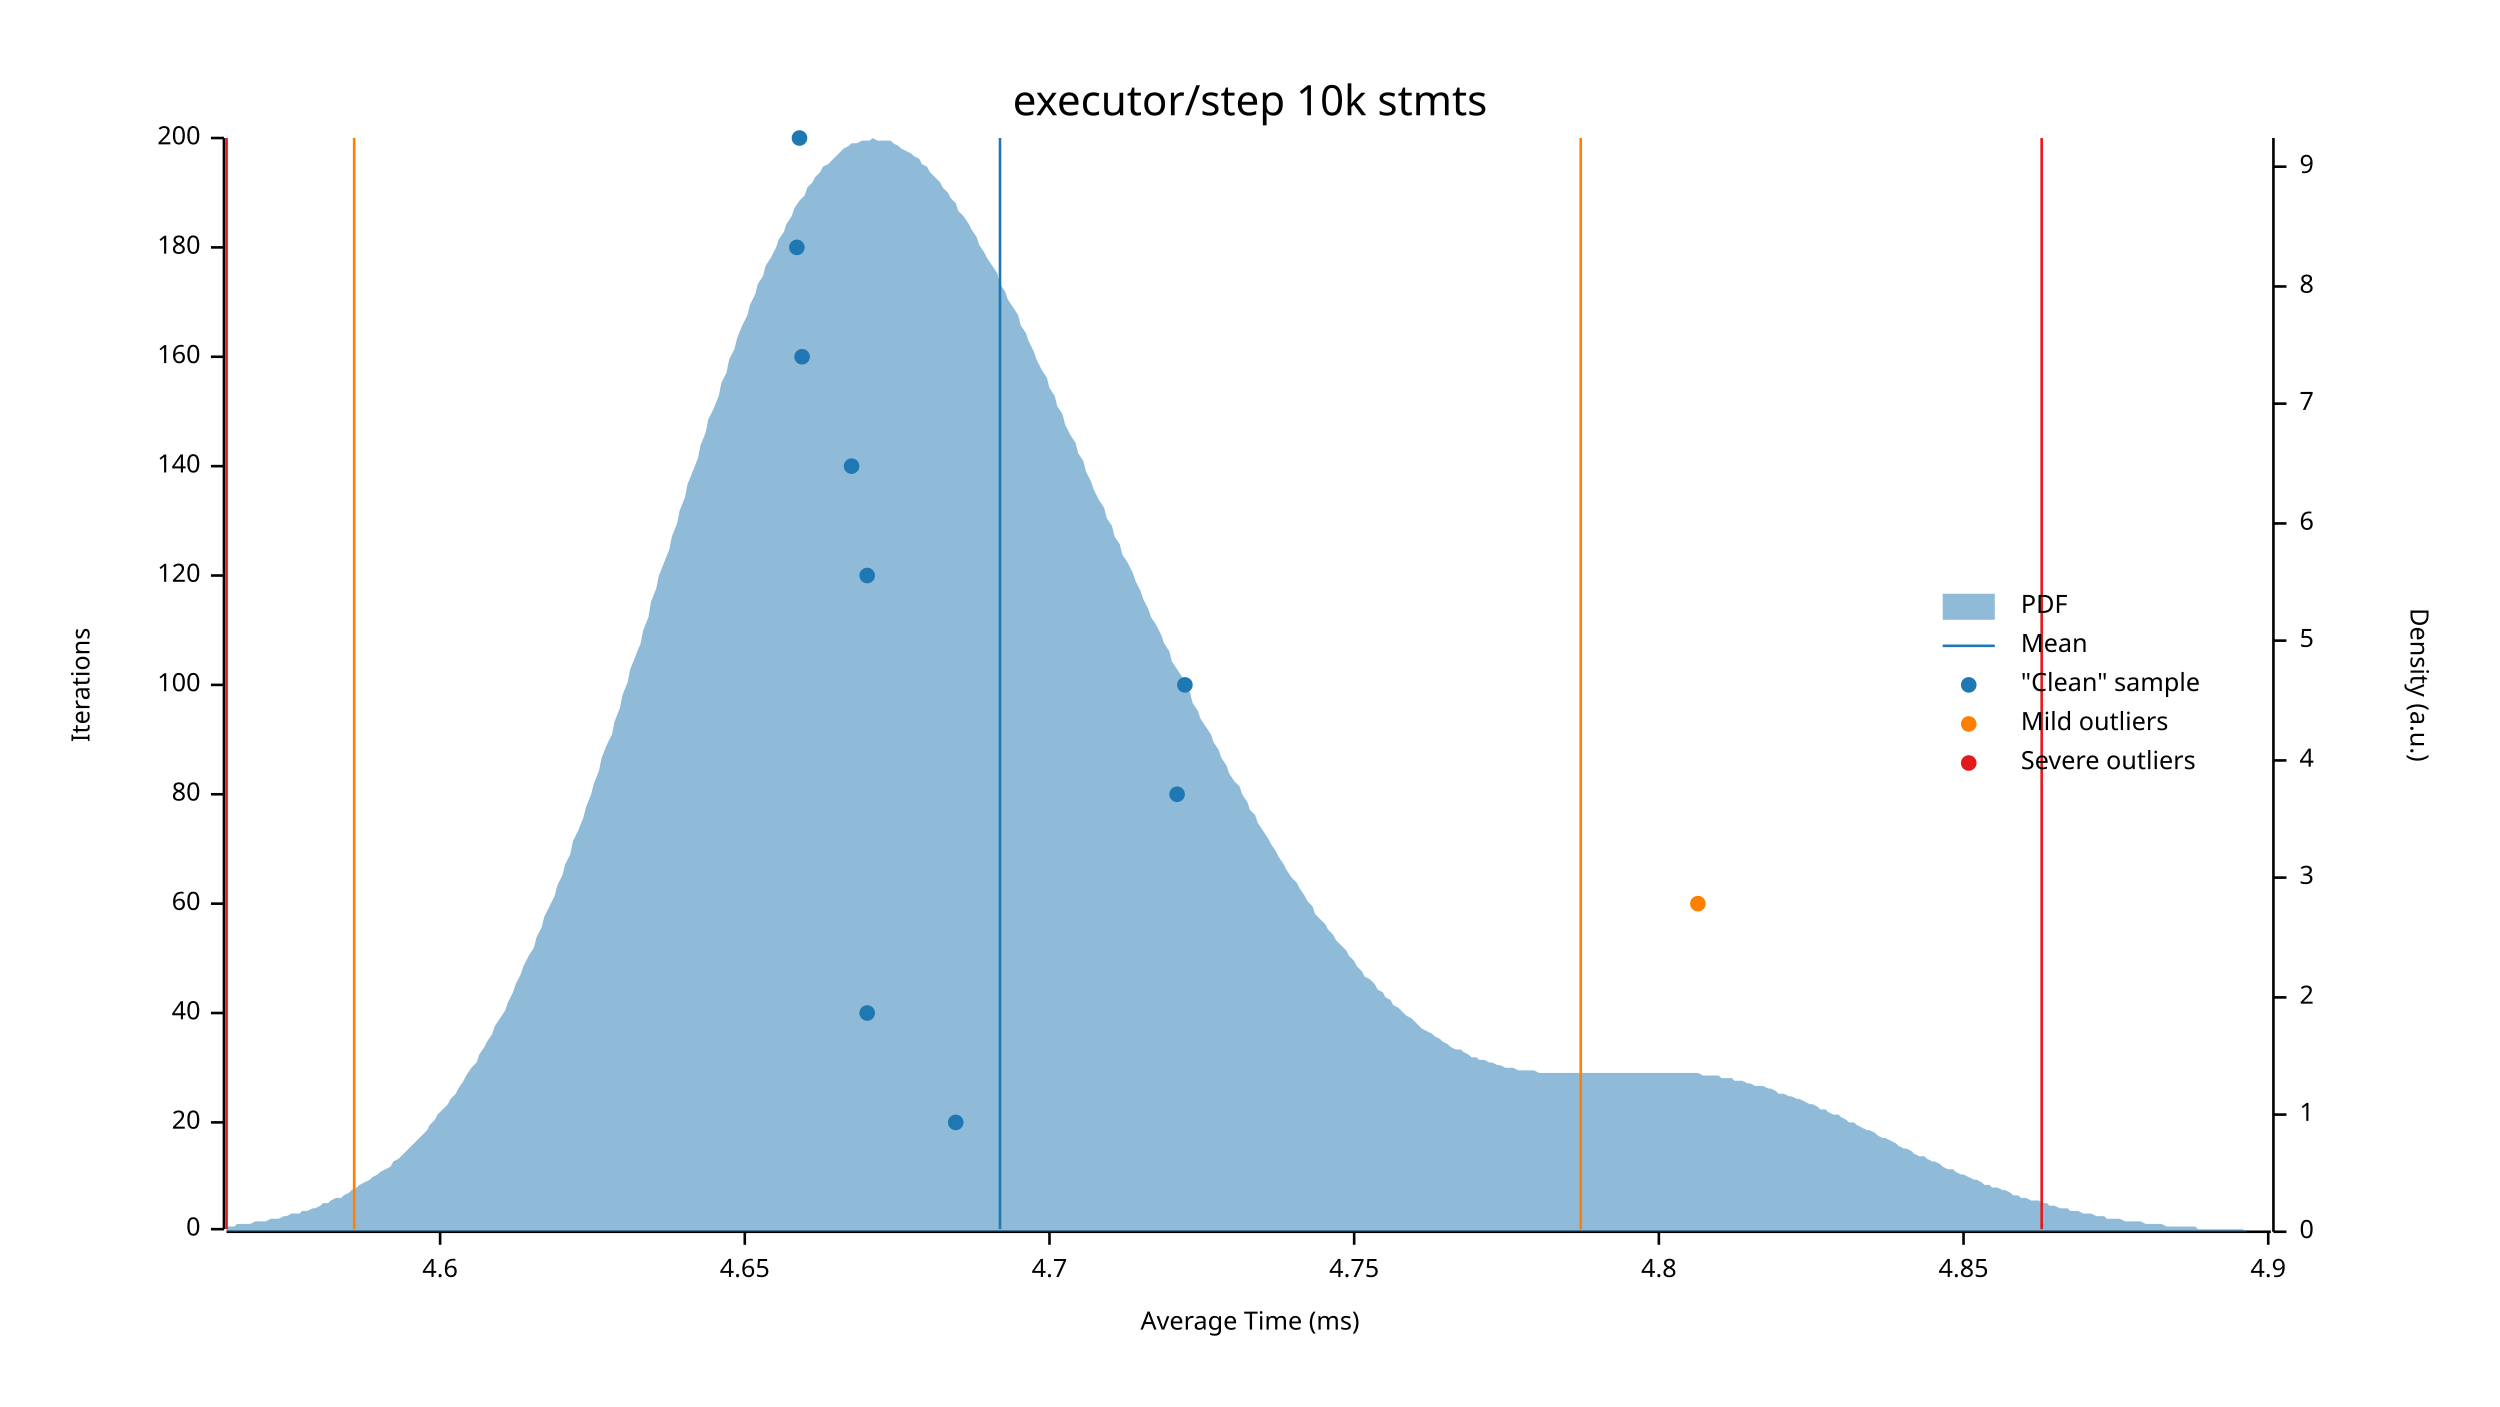
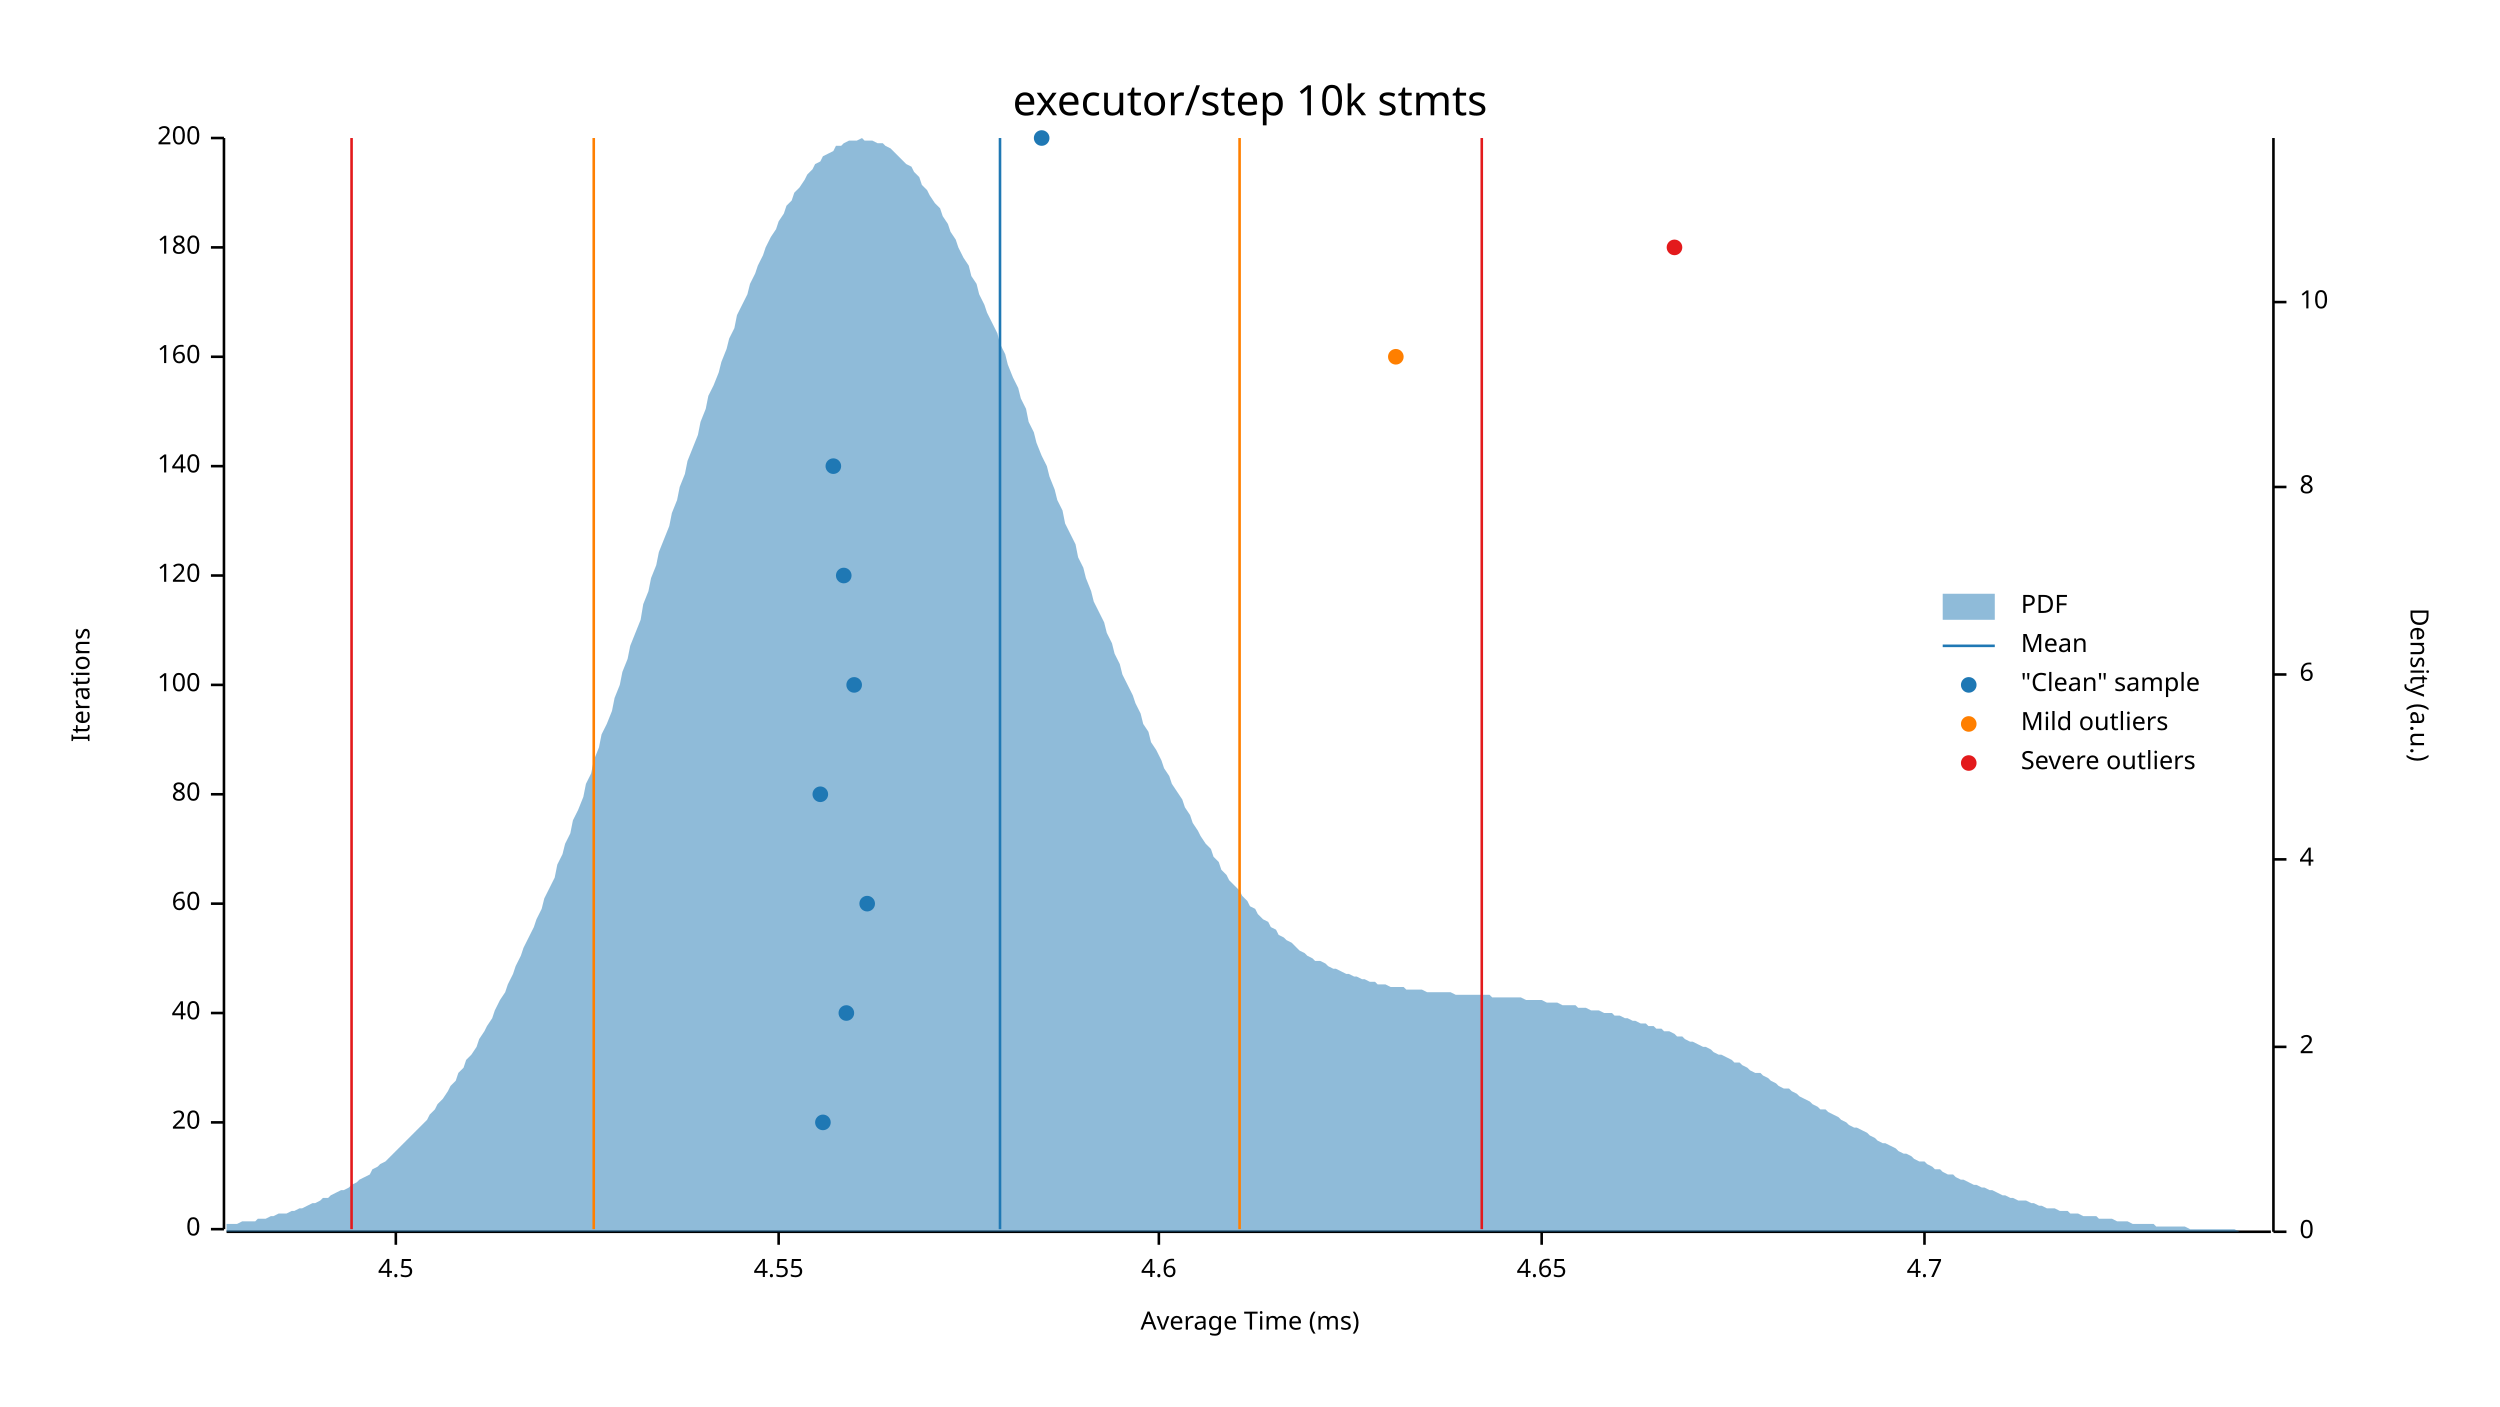
<svg xmlns="http://www.w3.org/2000/svg" width="960" height="540" viewBox="0 0 960 540">
  <text x="480" y="32" dy="0.76em" text-anchor="middle" font-family="sans-serif" font-size="16.129" opacity="1" fill="#000000">
executor/step 10k stmts
</text>
  <text x="27" y="263" dy="0.76em" text-anchor="middle" font-family="sans-serif" font-size="9.677" opacity="1" fill="#000000" transform="rotate(270, 27, 263)">
Iterations
</text>
  <text x="480" y="513" dy="-0.5ex" text-anchor="middle" font-family="sans-serif" font-size="9.677" opacity="1" fill="#000000">
Average Time (ms)
</text>
  <polyline fill="none" opacity="1" stroke="#000000" stroke-width="1" points="86,53 86,472 " />
  <text x="77" y="472" dy="0.5ex" text-anchor="end" font-family="sans-serif" font-size="9.677" opacity="1" fill="#000000">
0
</text>
  <polyline fill="none" opacity="1" stroke="#000000" stroke-width="1" points="81,472 86,472 " />
  <text x="77" y="431" dy="0.5ex" text-anchor="end" font-family="sans-serif" font-size="9.677" opacity="1" fill="#000000">
20
</text>
  <polyline fill="none" opacity="1" stroke="#000000" stroke-width="1" points="81,431 86,431 " />
  <text x="77" y="389" dy="0.5ex" text-anchor="end" font-family="sans-serif" font-size="9.677" opacity="1" fill="#000000">
40
</text>
  <polyline fill="none" opacity="1" stroke="#000000" stroke-width="1" points="81,389 86,389 " />
  <text x="77" y="347" dy="0.5ex" text-anchor="end" font-family="sans-serif" font-size="9.677" opacity="1" fill="#000000">
60
</text>
  <polyline fill="none" opacity="1" stroke="#000000" stroke-width="1" points="81,347 86,347 " />
  <text x="77" y="305" dy="0.5ex" text-anchor="end" font-family="sans-serif" font-size="9.677" opacity="1" fill="#000000">
80
</text>
  <polyline fill="none" opacity="1" stroke="#000000" stroke-width="1" points="81,305 86,305 " />
  <text x="77" y="263" dy="0.5ex" text-anchor="end" font-family="sans-serif" font-size="9.677" opacity="1" fill="#000000">
100
</text>
  <polyline fill="none" opacity="1" stroke="#000000" stroke-width="1" points="81,263 86,263 " />
  <text x="77" y="221" dy="0.5ex" text-anchor="end" font-family="sans-serif" font-size="9.677" opacity="1" fill="#000000">
120
</text>
  <polyline fill="none" opacity="1" stroke="#000000" stroke-width="1" points="81,221 86,221 " />
  <text x="77" y="179" dy="0.5ex" text-anchor="end" font-family="sans-serif" font-size="9.677" opacity="1" fill="#000000">
140
</text>
  <polyline fill="none" opacity="1" stroke="#000000" stroke-width="1" points="81,179 86,179 " />
  <text x="77" y="137" dy="0.5ex" text-anchor="end" font-family="sans-serif" font-size="9.677" opacity="1" fill="#000000">
160
</text>
  <polyline fill="none" opacity="1" stroke="#000000" stroke-width="1" points="81,137 86,137 " />
  <text x="77" y="95" dy="0.5ex" text-anchor="end" font-family="sans-serif" font-size="9.677" opacity="1" fill="#000000">
180
</text>
  <polyline fill="none" opacity="1" stroke="#000000" stroke-width="1" points="81,95 86,95 " />
  <text x="77" y="53" dy="0.5ex" text-anchor="end" font-family="sans-serif" font-size="9.677" opacity="1" fill="#000000">
200
</text>
  <polyline fill="none" opacity="1" stroke="#000000" stroke-width="1" points="81,53 86,53 " />
  <polyline fill="none" opacity="1" stroke="#000000" stroke-width="1" points="87,473 872,473 " />
-   <text x="169" y="483" dy="0.76em" text-anchor="middle" font-family="sans-serif" font-size="9.677" opacity="1" fill="#000000">
+   <text x="152" y="483" dy="0.76em" text-anchor="middle" font-family="sans-serif" font-size="9.677" opacity="1" fill="#000000">
+ 4.5
+ </text>
+   <polyline fill="none" opacity="1" stroke="#000000" stroke-width="1" points="152,473 152,478 " />
+   <text x="299" y="483" dy="0.76em" text-anchor="middle" font-family="sans-serif" font-size="9.677" opacity="1" fill="#000000">
+ 4.55
+ </text>
+   <polyline fill="none" opacity="1" stroke="#000000" stroke-width="1" points="299,473 299,478 " />
+   <text x="445" y="483" dy="0.76em" text-anchor="middle" font-family="sans-serif" font-size="9.677" opacity="1" fill="#000000">
4.6
</text>
-   <polyline fill="none" opacity="1" stroke="#000000" stroke-width="1" points="169,473 169,478 " />
-   <text x="286" y="483" dy="0.76em" text-anchor="middle" font-family="sans-serif" font-size="9.677" opacity="1" fill="#000000">
+   <polyline fill="none" opacity="1" stroke="#000000" stroke-width="1" points="445,473 445,478 " />
+   <text x="592" y="483" dy="0.76em" text-anchor="middle" font-family="sans-serif" font-size="9.677" opacity="1" fill="#000000">
4.65
</text>
-   <polyline fill="none" opacity="1" stroke="#000000" stroke-width="1" points="286,473 286,478 " />
-   <text x="403" y="483" dy="0.76em" text-anchor="middle" font-family="sans-serif" font-size="9.677" opacity="1" fill="#000000">
+   <polyline fill="none" opacity="1" stroke="#000000" stroke-width="1" points="592,473 592,478 " />
+   <text x="739" y="483" dy="0.76em" text-anchor="middle" font-family="sans-serif" font-size="9.677" opacity="1" fill="#000000">
4.7
</text>
-   <polyline fill="none" opacity="1" stroke="#000000" stroke-width="1" points="403,473 403,478 " />
-   <text x="520" y="483" dy="0.76em" text-anchor="middle" font-family="sans-serif" font-size="9.677" opacity="1" fill="#000000">
- 4.75
- </text>
-   <polyline fill="none" opacity="1" stroke="#000000" stroke-width="1" points="520,473 520,478 " />
-   <text x="637" y="483" dy="0.76em" text-anchor="middle" font-family="sans-serif" font-size="9.677" opacity="1" fill="#000000">
- 4.8
- </text>
-   <polyline fill="none" opacity="1" stroke="#000000" stroke-width="1" points="637,473 637,478 " />
-   <text x="754" y="483" dy="0.76em" text-anchor="middle" font-family="sans-serif" font-size="9.677" opacity="1" fill="#000000">
- 4.85
- </text>
-   <polyline fill="none" opacity="1" stroke="#000000" stroke-width="1" points="754,473 754,478 " />
-   <text x="871" y="483" dy="0.76em" text-anchor="middle" font-family="sans-serif" font-size="9.677" opacity="1" fill="#000000">
- 4.9
- </text>
-   <polyline fill="none" opacity="1" stroke="#000000" stroke-width="1" points="871,473 871,478 " />
+   <polyline fill="none" opacity="1" stroke="#000000" stroke-width="1" points="739,473 739,478 " />
  <text x="933" y="263" dy="0.76em" text-anchor="middle" font-family="sans-serif" font-size="9.677" opacity="1" fill="#000000" transform="rotate(90, 933, 263)">
Density (a.u.)
</text>
  <polyline fill="none" opacity="1" stroke="#000000" stroke-width="1" points="873,53 873,473 " />
  <text x="883" y="473" dy="0.5ex" text-anchor="start" font-family="sans-serif" font-size="9.677" opacity="1" fill="#000000">
0
</text>
  <polyline fill="none" opacity="1" stroke="#000000" stroke-width="1" points="873,473 878,473 " />
-   <text x="883" y="428" dy="0.5ex" text-anchor="start" font-family="sans-serif" font-size="9.677" opacity="1" fill="#000000">
- 1
- </text>
-   <polyline fill="none" opacity="1" stroke="#000000" stroke-width="1" points="873,428 878,428 " />
-   <text x="883" y="383" dy="0.5ex" text-anchor="start" font-family="sans-serif" font-size="9.677" opacity="1" fill="#000000">
+   <text x="883" y="402" dy="0.5ex" text-anchor="start" font-family="sans-serif" font-size="9.677" opacity="1" fill="#000000">
2
</text>
-   <polyline fill="none" opacity="1" stroke="#000000" stroke-width="1" points="873,383 878,383 " />
-   <text x="883" y="337" dy="0.5ex" text-anchor="start" font-family="sans-serif" font-size="9.677" opacity="1" fill="#000000">
- 3
- </text>
-   <polyline fill="none" opacity="1" stroke="#000000" stroke-width="1" points="873,337 878,337 " />
-   <text x="883" y="292" dy="0.5ex" text-anchor="start" font-family="sans-serif" font-size="9.677" opacity="1" fill="#000000">
+   <polyline fill="none" opacity="1" stroke="#000000" stroke-width="1" points="873,402 878,402 " />
+   <text x="883" y="330" dy="0.5ex" text-anchor="start" font-family="sans-serif" font-size="9.677" opacity="1" fill="#000000">
4
</text>
-   <polyline fill="none" opacity="1" stroke="#000000" stroke-width="1" points="873,292 878,292 " />
-   <text x="883" y="246" dy="0.5ex" text-anchor="start" font-family="sans-serif" font-size="9.677" opacity="1" fill="#000000">
- 5
- </text>
-   <polyline fill="none" opacity="1" stroke="#000000" stroke-width="1" points="873,246 878,246 " />
-   <text x="883" y="201" dy="0.5ex" text-anchor="start" font-family="sans-serif" font-size="9.677" opacity="1" fill="#000000">
+   <polyline fill="none" opacity="1" stroke="#000000" stroke-width="1" points="873,330 878,330 " />
+   <text x="883" y="259" dy="0.5ex" text-anchor="start" font-family="sans-serif" font-size="9.677" opacity="1" fill="#000000">
6
</text>
-   <polyline fill="none" opacity="1" stroke="#000000" stroke-width="1" points="873,201 878,201 " />
-   <text x="883" y="155" dy="0.5ex" text-anchor="start" font-family="sans-serif" font-size="9.677" opacity="1" fill="#000000">
- 7
- </text>
-   <polyline fill="none" opacity="1" stroke="#000000" stroke-width="1" points="873,155 878,155 " />
-   <text x="883" y="110" dy="0.5ex" text-anchor="start" font-family="sans-serif" font-size="9.677" opacity="1" fill="#000000">
+   <polyline fill="none" opacity="1" stroke="#000000" stroke-width="1" points="873,259 878,259 " />
+   <text x="883" y="187" dy="0.5ex" text-anchor="start" font-family="sans-serif" font-size="9.677" opacity="1" fill="#000000">
8
</text>
-   <polyline fill="none" opacity="1" stroke="#000000" stroke-width="1" points="873,110 878,110 " />
-   <text x="883" y="64" dy="0.5ex" text-anchor="start" font-family="sans-serif" font-size="9.677" opacity="1" fill="#000000">
- 9
+   <polyline fill="none" opacity="1" stroke="#000000" stroke-width="1" points="873,187 878,187 " />
+   <text x="883" y="116" dy="0.5ex" text-anchor="start" font-family="sans-serif" font-size="9.677" opacity="1" fill="#000000">
+ 10
</text>
-   <polyline fill="none" opacity="1" stroke="#000000" stroke-width="1" points="873,64 878,64 " />
-   <polygon opacity="0.5" fill="#1F78B4" points="87,471 88,471 90,471 91,470 93,470 94,470 96,470 98,469 99,469 101,469 102,469 104,468 105,468 107,468 109,467 110,467 112,466 113,466 115,466 116,465 118,465 120,464 121,464 123,463 124,462 126,462 127,461 129,460 131,460 132,459 134,458 135,457 137,456 138,455 140,454 142,453 143,452 145,451 146,450 148,449 150,448 151,446 153,445 154,444 156,442 157,441 159,439 161,437 162,436 164,434 165,432 167,430 168,428 170,426 172,424 173,422 175,420 176,418 178,415 179,413 181,410 183,408 184,405 186,402 187,400 189,397 190,394 192,391 194,388 195,385 197,381 198,378 200,374 201,371 203,367 205,364 206,360 208,356 209,352 211,348 213,344 214,340 216,336 217,332 219,328 220,323 222,319 224,314 225,310 227,305 228,301 230,296 231,291 233,286 235,282 236,277 238,272 239,267 241,262 242,257 244,252 246,247 247,242 249,237 250,231 252,226 253,221 255,216 257,211 258,206 260,201 261,196 263,191 264,186 266,181 268,176 269,171 271,166 272,161 274,157 276,152 277,147 279,143 280,138 282,134 283,130 285,125 287,121 288,117 290,113 291,109 293,106 294,102 296,99 298,95 299,92 301,89 302,86 304,83 305,80 307,77 309,75 310,72 312,70 313,68 315,66 316,64 318,63 320,61 321,60 323,58 324,57 326,56 327,55 329,55 331,54 332,54 334,54 335,53 337,54 339,54 340,54 342,54 343,55 345,56 346,57 348,58 350,59 351,60 353,61 354,63 356,64 357,66 359,68 361,70 362,72 364,74 365,76 367,78 368,81 370,83 372,86 373,88 375,91 376,94 378,97 379,99 381,102 383,105 384,109 386,112 387,115 389,118 391,121 392,125 394,128 395,131 397,135 398,138 400,142 402,145 403,149 405,152 406,156 408,159 409,163 411,167 413,170 414,174 416,177 417,181 419,185 420,188 422,192 424,195 425,199 427,202 428,206 430,209 431,213 433,216 435,220 436,223 438,227 439,230 441,234 442,237 444,240 446,244 447,247 449,250 450,254 452,257 454,260 455,263 457,266 458,270 460,273 461,276 463,279 465,282 466,285 468,288 469,291 471,294 472,297 474,300 476,302 477,305 479,308 480,311 482,313 483,316 485,319 487,322 488,324 490,327 491,329 493,332 494,334 496,337 498,339 499,341 501,344 502,346 504,348 505,351 507,353 509,355 510,357 512,359 513,361 515,363 517,365 518,367 520,369 521,371 523,373 524,375 526,376 528,378 529,380 531,381 532,383 534,384 535,386 537,387 539,389 540,390 542,391 543,392 545,394 546,395 548,396 550,397 551,398 553,399 554,400 556,401 557,402 559,403 561,403 562,404 564,405 565,406 567,406 568,407 570,407 572,408 573,408 575,409 576,409 578,410 580,410 581,410 583,411 584,411 586,411 587,411 589,411 591,412 592,412 594,412 595,412 597,412 598,412 600,412 602,412 603,412 605,412 606,412 608,412 609,412 611,412 613,412 614,412 616,412 617,412 619,412 620,412 622,412 624,412 625,412 627,412 628,412 630,412 632,412 633,412 635,412 636,412 638,412 639,412 641,412 643,412 644,412 646,412 647,412 649,412 650,412 652,412 654,413 655,413 657,413 658,413 660,413 661,414 663,414 665,414 666,415 668,415 669,415 671,416 672,416 674,417 676,417 677,417 679,418 680,418 682,419 683,420 685,420 687,421 688,421 690,422 691,422 693,423 695,424 696,424 698,425 699,426 701,426 702,427 704,428 706,428 707,429 709,430 710,431 712,431 713,432 715,433 717,434 718,434 720,435 721,436 723,437 724,437 726,438 728,439 729,440 731,441 732,441 734,442 735,443 737,444 739,444 740,445 742,446 743,446 745,447 746,448 748,449 750,449 751,450 753,451 754,451 756,452 758,453 759,453 761,454 762,455 764,455 765,456 767,456 769,457 770,457 772,458 773,459 775,459 776,460 778,460 780,461 781,461 783,461 784,462 786,462 787,463 789,463 791,464 792,464 794,464 795,465 797,465 798,465 800,466 802,466 803,466 805,467 806,467 808,467 809,468 811,468 813,468 814,468 816,469 817,469 819,469 821,469 822,469 824,470 825,470 827,470 828,470 830,470 832,471 833,471 835,471 836,471 838,471 839,471 841,471 843,471 844,472 846,472 847,472 849,472 850,472 852,472 854,472 855,472 857,472 858,472 860,472 861,472 863,473 865,473 866,473 868,473 869,473 871,473 873,473 873,473 87,473 " />
+   <polyline fill="none" opacity="1" stroke="#000000" stroke-width="1" points="873,116 878,116 " />
+   <polygon opacity="0.5" fill="#1F78B4" points="87,470 88,470 90,470 91,470 93,469 94,469 96,469 98,469 99,468 101,468 102,468 104,467 105,467 107,466 109,466 110,466 112,465 113,465 115,464 116,464 118,463 120,462 121,462 123,461 124,460 126,460 127,459 129,458 131,457 132,457 134,456 135,455 137,454 138,453 140,452 142,451 143,449 145,448 146,447 148,446 150,444 151,443 153,441 154,440 156,438 157,437 159,435 161,433 162,432 164,430 165,428 167,426 168,424 170,422 172,419 173,417 175,415 176,412 178,410 179,407 181,405 183,402 184,399 186,396 187,394 189,391 190,388 192,384 194,381 195,378 197,374 198,371 200,367 201,364 203,360 205,356 206,353 208,349 209,345 211,341 213,337 214,332 216,328 217,324 219,320 220,315 222,311 224,306 225,301 227,297 228,292 230,287 231,282 233,278 235,273 236,268 238,263 239,258 241,253 242,248 244,243 246,238 247,232 249,227 250,222 252,217 253,212 255,207 257,202 258,197 260,192 261,187 263,182 264,177 266,172 268,167 269,162 271,157 272,152 274,148 276,143 277,139 279,134 280,130 282,126 283,121 285,117 287,113 288,109 290,105 291,102 293,98 294,95 296,91 298,88 299,85 301,82 302,79 304,77 305,74 307,72 309,69 310,67 312,65 313,63 315,62 316,60 318,59 320,58 321,56 323,56 324,55 326,54 327,54 329,54 331,53 332,54 334,54 335,54 337,55 339,55 340,56 342,57 343,58 345,60 346,61 348,63 350,64 351,66 353,68 354,71 356,73 357,75 359,78 361,80 362,83 364,86 365,89 367,92 368,95 370,99 372,102 373,106 375,109 376,113 378,117 379,120 381,124 383,128 384,132 386,136 387,140 389,145 391,149 392,153 394,157 395,162 397,166 398,170 400,175 402,179 403,183 405,188 406,192 408,196 409,201 411,205 413,209 414,214 416,218 417,222 419,227 420,231 422,235 424,239 425,243 427,247 428,251 430,255 431,259 433,263 435,267 436,270 438,274 439,278 441,281 442,285 444,288 446,292 447,295 449,298 450,301 452,304 454,307 455,310 457,313 458,316 460,319 461,321 463,324 465,326 466,329 468,331 469,334 471,336 472,338 474,340 476,342 477,344 479,346 480,348 482,349 483,351 485,353 487,354 488,356 490,357 491,359 493,360 494,361 496,362 498,364 499,365 501,366 502,367 504,368 505,369 507,369 509,370 510,371 512,372 513,372 515,373 517,374 518,374 520,375 521,375 523,376 524,376 526,377 528,377 529,378 531,378 532,378 534,379 535,379 537,379 539,379 540,380 542,380 543,380 545,380 546,380 548,381 550,381 551,381 553,381 554,381 556,381 557,381 559,382 561,382 562,382 564,382 565,382 567,382 568,382 570,382 572,382 573,383 575,383 576,383 578,383 580,383 581,383 583,383 584,383 586,384 587,384 589,384 591,384 592,384 594,385 595,385 597,385 598,385 600,386 602,386 603,386 605,386 606,387 608,387 609,387 611,388 613,388 614,388 616,389 617,389 619,389 620,390 622,390 624,391 625,391 627,392 628,392 630,393 632,393 633,394 635,394 636,395 638,395 639,396 641,396 643,397 644,398 646,398 647,399 649,400 650,400 652,401 654,402 655,402 657,403 658,404 660,405 661,405 663,406 665,407 666,408 668,408 669,409 671,410 672,411 674,412 676,412 677,413 679,414 680,415 682,416 683,417 685,418 687,418 688,419 690,420 691,421 693,422 695,423 696,424 698,425 699,426 701,426 702,427 704,428 706,429 707,430 709,431 710,432 712,433 713,433 715,434 717,435 718,436 720,437 721,438 723,439 724,439 726,440 728,441 729,442 731,443 732,443 734,444 735,445 737,446 739,446 740,447 742,448 743,449 745,449 746,450 748,451 750,451 751,452 753,453 754,453 756,454 758,455 759,455 761,456 762,456 764,457 765,457 767,458 769,459 770,459 772,460 773,460 775,461 776,461 778,461 780,462 781,462 783,463 784,463 786,464 787,464 789,464 791,465 792,465 794,465 795,466 797,466 798,466 800,467 802,467 803,467 805,467 806,468 808,468 809,468 811,468 813,469 814,469 816,469 817,469 819,470 821,470 822,470 824,470 825,470 827,470 828,471 830,471 832,471 833,471 835,471 836,471 838,471 839,471 841,472 843,472 844,472 846,472 847,472 849,472 850,472 852,472 854,472 855,472 857,472 858,472 860,473 861,473 863,473 865,473 866,473 868,473 869,473 871,473 873,473 873,473 87,473 " />
  <polyline fill="none" opacity="1" stroke="#1F78B4" stroke-width="1" points="384,472 384,53 " />
-   <polyline fill="none" opacity="1" stroke="#FF7F00" stroke-width="1" points="136,472 136,53 " />
-   <polyline fill="none" opacity="1" stroke="#FF7F00" stroke-width="1" points="607,472 607,53 " />
-   <polyline fill="none" opacity="1" stroke="#E31A1C" stroke-width="1" points="87,472 87,53 " />
-   <polyline fill="none" opacity="1" stroke="#E31A1C" stroke-width="1" points="784,472 784,53 " />
-   <circle cx="367" cy="431" r="3" opacity="1" fill="#1F78B4" stroke="none" stroke-width="1" />
-   <circle cx="333" cy="389" r="3" opacity="1" fill="#1F78B4" stroke="none" stroke-width="1" />
-   <circle cx="452" cy="305" r="3" opacity="1" fill="#1F78B4" stroke="none" stroke-width="1" />
-   <circle cx="455" cy="263" r="3" opacity="1" fill="#1F78B4" stroke="none" stroke-width="1" />
-   <circle cx="333" cy="221" r="3" opacity="1" fill="#1F78B4" stroke="none" stroke-width="1" />
-   <circle cx="327" cy="179" r="3" opacity="1" fill="#1F78B4" stroke="none" stroke-width="1" />
-   <circle cx="308" cy="137" r="3" opacity="1" fill="#1F78B4" stroke="none" stroke-width="1" />
-   <circle cx="306" cy="95" r="3" opacity="1" fill="#1F78B4" stroke="none" stroke-width="1" />
-   <circle cx="307" cy="53" r="3" opacity="1" fill="#1F78B4" stroke="none" stroke-width="1" />
-   <circle cx="652" cy="347" r="3" opacity="1" fill="#FF7F00" stroke="none" stroke-width="1" />
+   <polyline fill="none" opacity="1" stroke="#FF7F00" stroke-width="1" points="228,472 228,53 " />
+   <polyline fill="none" opacity="1" stroke="#FF7F00" stroke-width="1" points="476,472 476,53 " />
+   <polyline fill="none" opacity="1" stroke="#E31A1C" stroke-width="1" points="135,472 135,53 " />
+   <polyline fill="none" opacity="1" stroke="#E31A1C" stroke-width="1" points="569,472 569,53 " />
+   <circle cx="316" cy="431" r="3" opacity="1" fill="#1F78B4" stroke="none" stroke-width="1" />
+   <circle cx="325" cy="389" r="3" opacity="1" fill="#1F78B4" stroke="none" stroke-width="1" />
+   <circle cx="333" cy="347" r="3" opacity="1" fill="#1F78B4" stroke="none" stroke-width="1" />
+   <circle cx="315" cy="305" r="3" opacity="1" fill="#1F78B4" stroke="none" stroke-width="1" />
+   <circle cx="328" cy="263" r="3" opacity="1" fill="#1F78B4" stroke="none" stroke-width="1" />
+   <circle cx="324" cy="221" r="3" opacity="1" fill="#1F78B4" stroke="none" stroke-width="1" />
+   <circle cx="320" cy="179" r="3" opacity="1" fill="#1F78B4" stroke="none" stroke-width="1" />
+   <circle cx="400" cy="53" r="3" opacity="1" fill="#1F78B4" stroke="none" stroke-width="1" />
+   <circle cx="536" cy="137" r="3" opacity="1" fill="#FF7F00" stroke="none" stroke-width="1" />
+   <circle cx="643" cy="95" r="3" opacity="1" fill="#E31A1C" stroke="none" stroke-width="1" />
  <text x="776" y="228" dy="0.76em" text-anchor="start" font-family="sans-serif" font-size="9.677" opacity="1" fill="#000000">
PDF
</text>
  <text x="776" y="243" dy="0.76em" text-anchor="start" font-family="sans-serif" font-size="9.677" opacity="1" fill="#000000">
Mean
</text>
  <text x="776" y="258" dy="0.76em" text-anchor="start" font-family="sans-serif" font-size="9.677" opacity="1" fill="#000000">
"Clean" sample
</text>
  <text x="776" y="273" dy="0.76em" text-anchor="start" font-family="sans-serif" font-size="9.677" opacity="1" fill="#000000">
Mild outliers
</text>
  <text x="776" y="288" dy="0.76em" text-anchor="start" font-family="sans-serif" font-size="9.677" opacity="1" fill="#000000">
Severe outliers
</text>
  <rect x="746" y="228" width="20" height="10" opacity="0.5" fill="#1F78B4" stroke="none" />
  <polyline fill="none" opacity="1" stroke="#1F78B4" stroke-width="1" points="746,248 766,248 " />
  <circle cx="756" cy="263" r="3" opacity="1" fill="#1F78B4" stroke="none" stroke-width="1" />
  <circle cx="756" cy="278" r="3" opacity="1" fill="#FF7F00" stroke="none" stroke-width="1" />
  <circle cx="756" cy="293" r="3" opacity="1" fill="#E31A1C" stroke="none" stroke-width="1" />
</svg>
